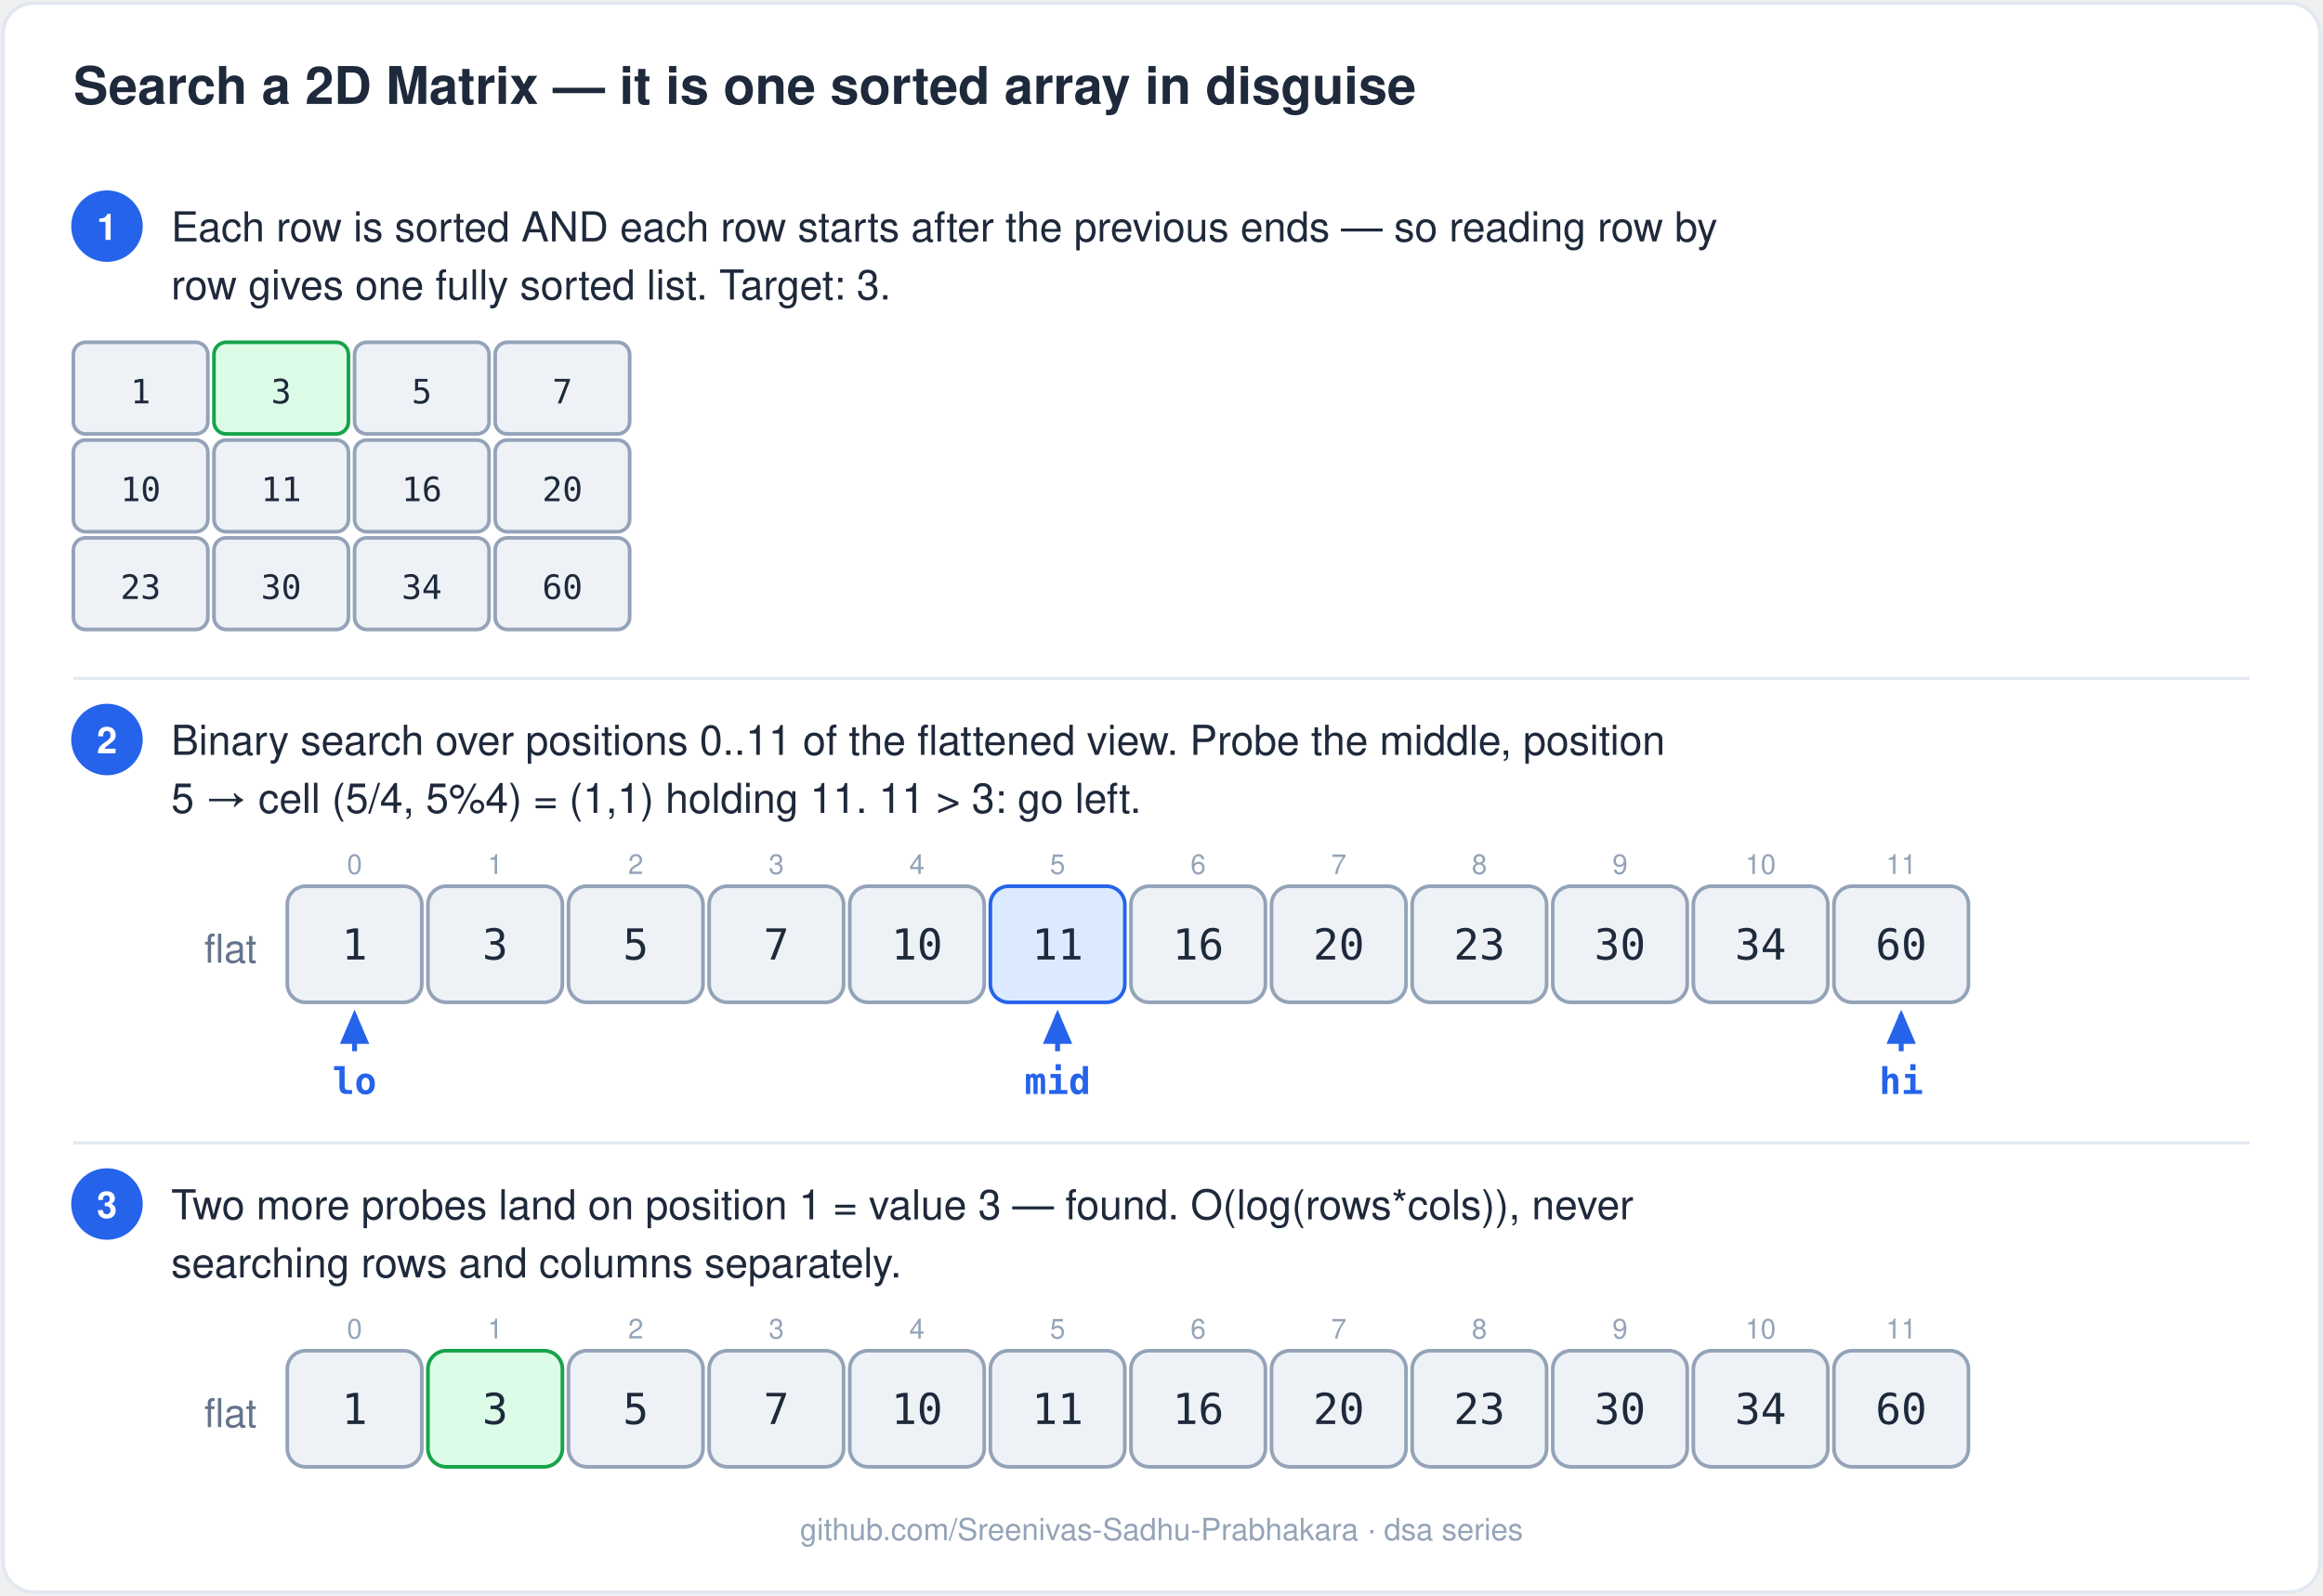
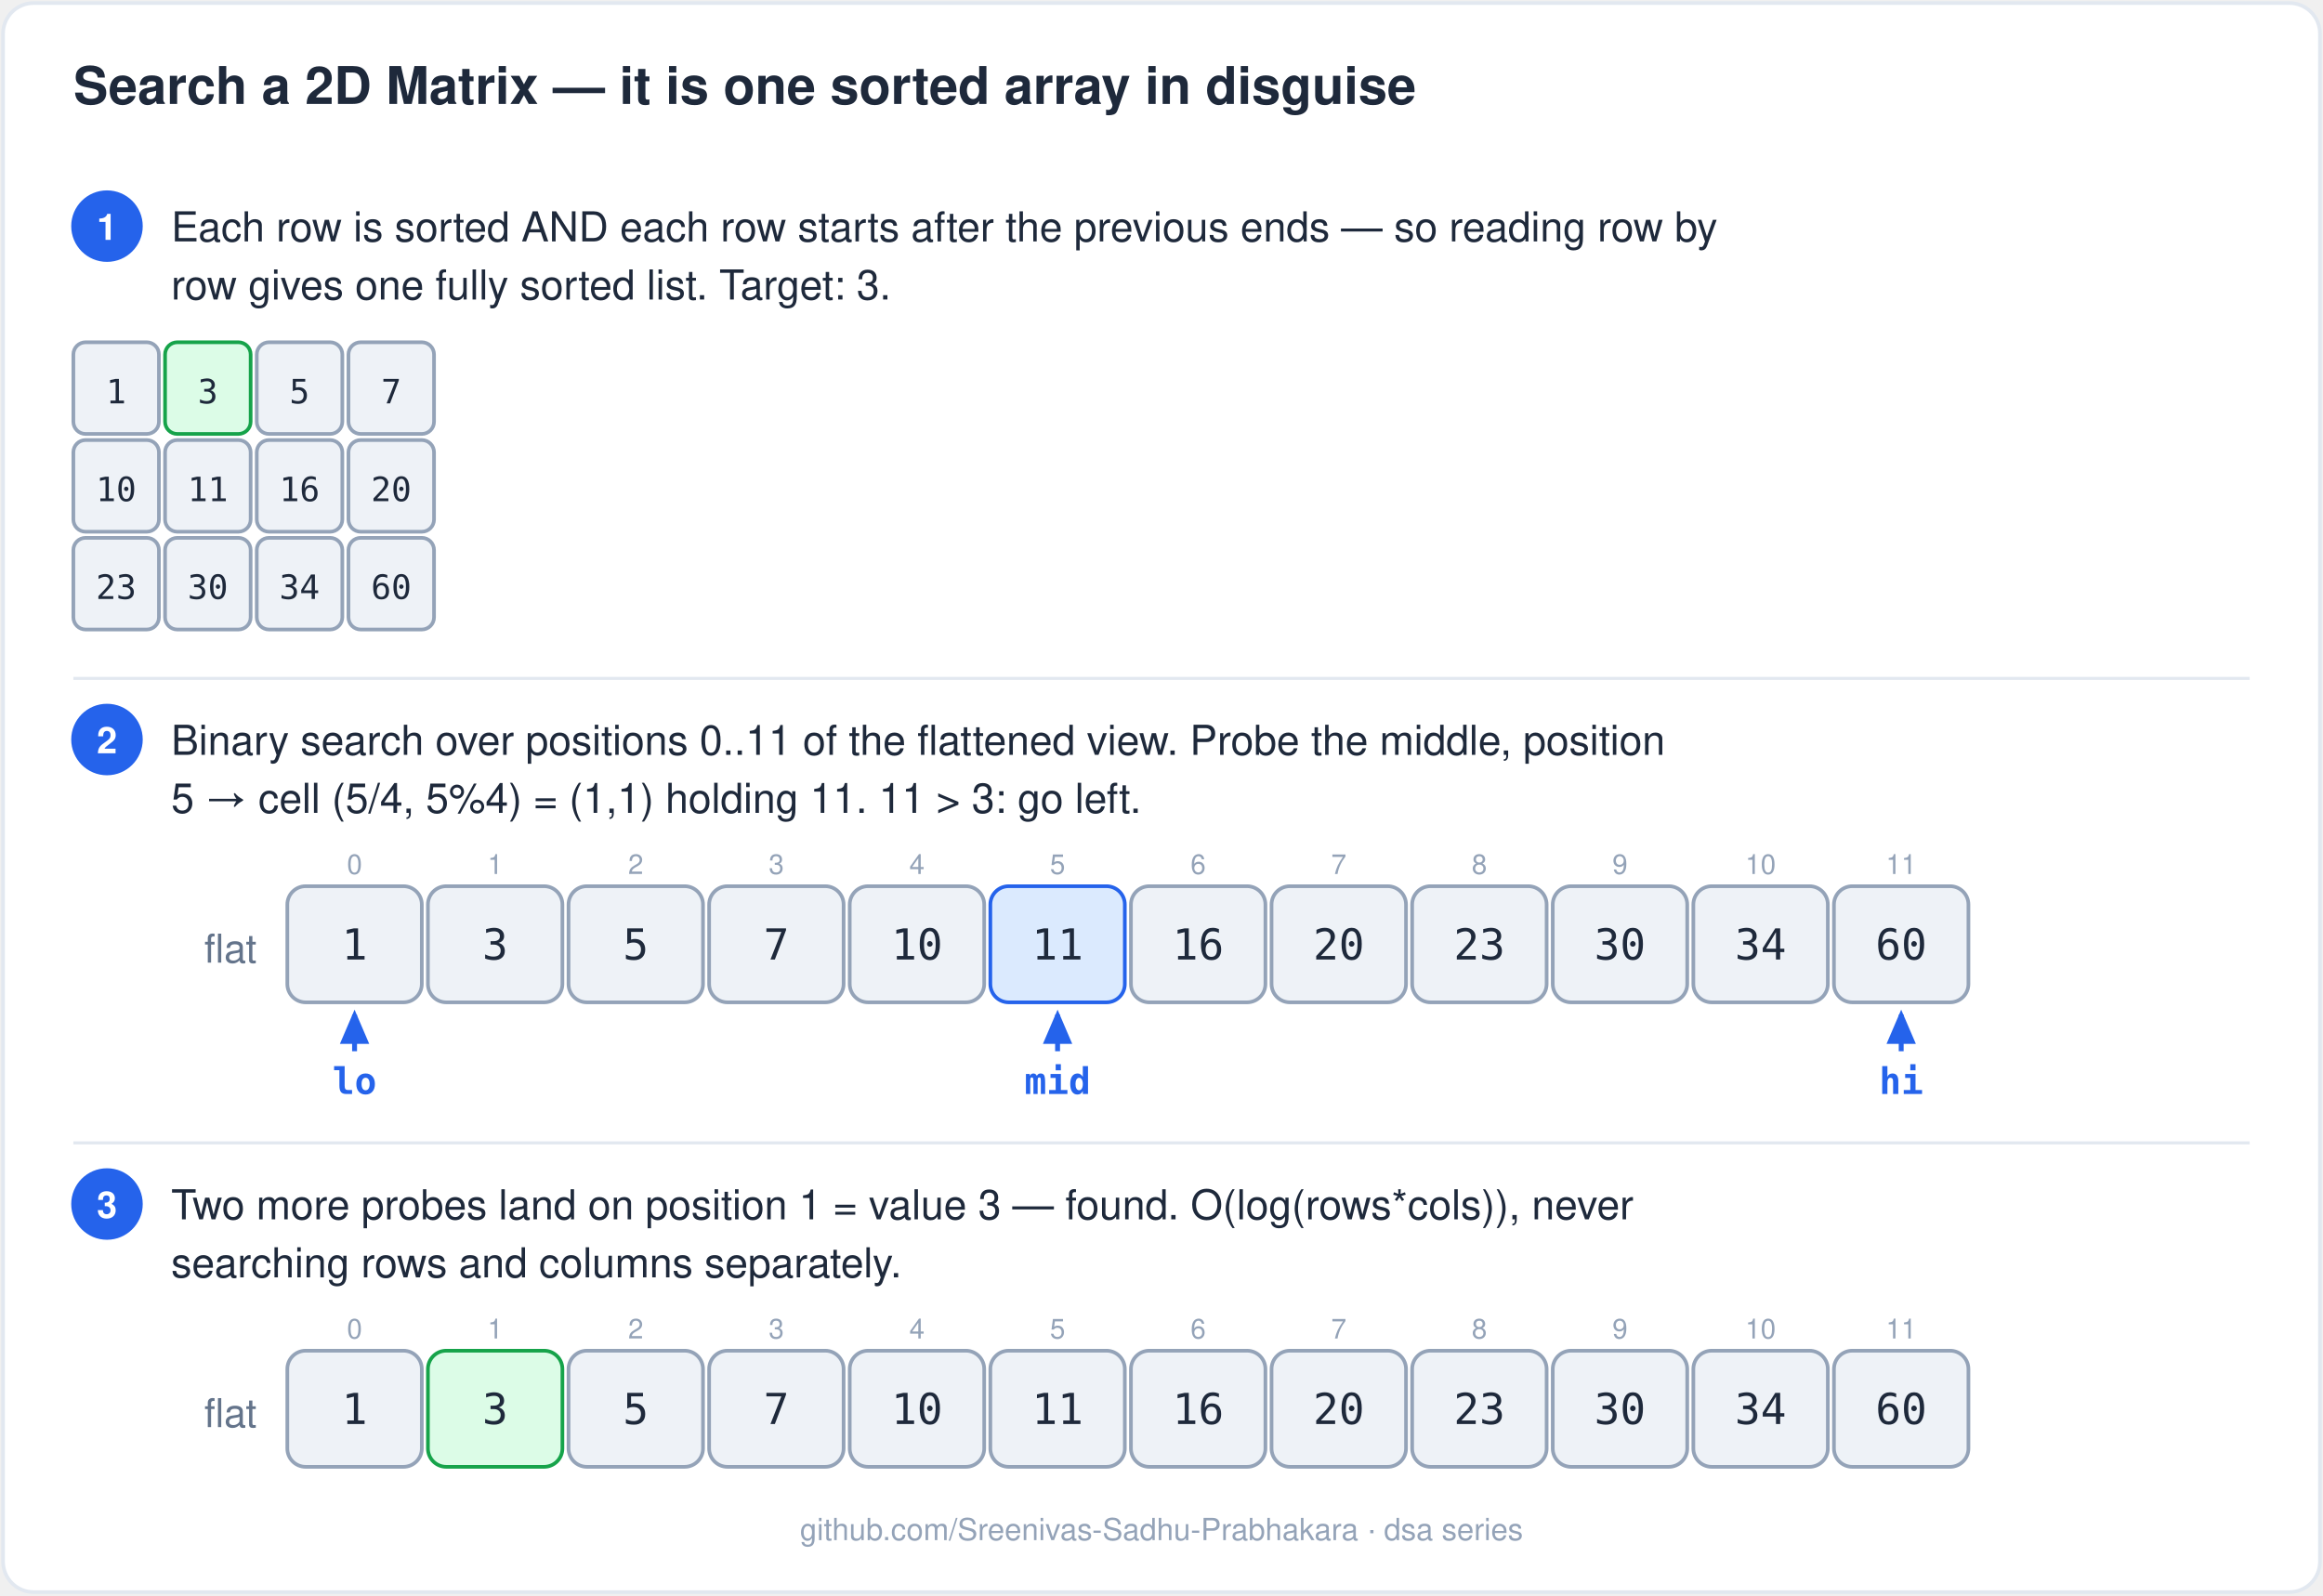
<svg xmlns="http://www.w3.org/2000/svg" width="760" height="522" viewBox="0 0 760 522" role="img" aria-label="Step-by-step visual walkthrough">
  <defs>
    <marker id="arr" markerWidth="8" markerHeight="8" refX="6" refY="3" orient="auto">
      <path d="M0,0 L7,3 L0,6 z" fill="context-stroke" />
    </marker>
  </defs>
  <rect x="1.0" y="1.0" width="758.0" height="520.0" rx="10" fill="#ffffff" stroke="#e2e8f0" stroke-width="1.2" />
  <text x="24.0" y="34.0" font-family="-apple-system,Segoe UI,Helvetica,Arial,sans-serif" font-size="17" fill="#1e293b" text-anchor="start" font-weight="600">Search a 2D Matrix — it is one sorted array in disguise</text>
  <circle cx="35.0" cy="74.0" r="11" fill="#2563eb" stroke="#2563eb" stroke-width="1.4" />
  <text x="35.0" y="78.5" font-family="-apple-system,Segoe UI,Helvetica,Arial,sans-serif" font-size="12" fill="#ffffff" text-anchor="middle" font-weight="600">1</text>
  <text x="56.0" y="79.0" font-family="-apple-system,Segoe UI,Helvetica,Arial,sans-serif" font-size="13.5" fill="#1e293b" text-anchor="start">Each row is sorted AND each row starts after the previous ends — so reading row by</text>
  <text x="56.0" y="98.0" font-family="-apple-system,Segoe UI,Helvetica,Arial,sans-serif" font-size="13.5" fill="#1e293b" text-anchor="start">row gives one fully sorted list. Target: 3.</text>
-   <rect x="24.0" y="112.0" width="44.0" height="30.0" rx="4" fill="#eef2f7" stroke="#94a3b8" stroke-width="1.2" />
-   <text x="46.0" y="132.0" font-family="ui-monospace,Menlo,monospace" font-size="11" fill="#1e293b" text-anchor="middle">1</text>
-   <rect x="70.0" y="112.0" width="44.0" height="30.0" rx="4" fill="#dcfce7" stroke="#16a34a" stroke-width="1.2" />
-   <text x="92.0" y="132.0" font-family="ui-monospace,Menlo,monospace" font-size="11" fill="#1e293b" text-anchor="middle">3</text>
-   <rect x="116.0" y="112.0" width="44.0" height="30.0" rx="4" fill="#eef2f7" stroke="#94a3b8" stroke-width="1.2" />
-   <text x="138.0" y="132.0" font-family="ui-monospace,Menlo,monospace" font-size="11" fill="#1e293b" text-anchor="middle">5</text>
-   <rect x="162.0" y="112.0" width="44.0" height="30.0" rx="4" fill="#eef2f7" stroke="#94a3b8" stroke-width="1.2" />
-   <text x="184.0" y="132.0" font-family="ui-monospace,Menlo,monospace" font-size="11" fill="#1e293b" text-anchor="middle">7</text>
-   <rect x="24.0" y="144.0" width="44.0" height="30.0" rx="4" fill="#eef2f7" stroke="#94a3b8" stroke-width="1.2" />
-   <text x="46.0" y="164.0" font-family="ui-monospace,Menlo,monospace" font-size="11" fill="#1e293b" text-anchor="middle">10</text>
-   <rect x="70.0" y="144.0" width="44.0" height="30.0" rx="4" fill="#eef2f7" stroke="#94a3b8" stroke-width="1.2" />
-   <text x="92.0" y="164.0" font-family="ui-monospace,Menlo,monospace" font-size="11" fill="#1e293b" text-anchor="middle">11</text>
-   <rect x="116.0" y="144.0" width="44.0" height="30.0" rx="4" fill="#eef2f7" stroke="#94a3b8" stroke-width="1.2" />
-   <text x="138.0" y="164.0" font-family="ui-monospace,Menlo,monospace" font-size="11" fill="#1e293b" text-anchor="middle">16</text>
-   <rect x="162.0" y="144.0" width="44.0" height="30.0" rx="4" fill="#eef2f7" stroke="#94a3b8" stroke-width="1.2" />
-   <text x="184.0" y="164.0" font-family="ui-monospace,Menlo,monospace" font-size="11" fill="#1e293b" text-anchor="middle">20</text>
-   <rect x="24.0" y="176.0" width="44.0" height="30.0" rx="4" fill="#eef2f7" stroke="#94a3b8" stroke-width="1.2" />
-   <text x="46.0" y="196.0" font-family="ui-monospace,Menlo,monospace" font-size="11" fill="#1e293b" text-anchor="middle">23</text>
-   <rect x="70.0" y="176.0" width="44.0" height="30.0" rx="4" fill="#eef2f7" stroke="#94a3b8" stroke-width="1.2" />
-   <text x="92.0" y="196.0" font-family="ui-monospace,Menlo,monospace" font-size="11" fill="#1e293b" text-anchor="middle">30</text>
-   <rect x="116.0" y="176.0" width="44.0" height="30.0" rx="4" fill="#eef2f7" stroke="#94a3b8" stroke-width="1.2" />
-   <text x="138.0" y="196.0" font-family="ui-monospace,Menlo,monospace" font-size="11" fill="#1e293b" text-anchor="middle">34</text>
-   <rect x="162.0" y="176.0" width="44.0" height="30.0" rx="4" fill="#eef2f7" stroke="#94a3b8" stroke-width="1.2" />
-   <text x="184.0" y="196.0" font-family="ui-monospace,Menlo,monospace" font-size="11" fill="#1e293b" text-anchor="middle">60</text>
+   <rect x="24.0" y="112.0" width="28.0" height="30.0" rx="4" fill="#eef2f7" stroke="#94a3b8" stroke-width="1.2" />
+   <text x="38.0" y="132.0" font-family="ui-monospace,Menlo,monospace" font-size="11" fill="#1e293b" text-anchor="middle">1</text>
+   <rect x="54.0" y="112.0" width="28.0" height="30.0" rx="4" fill="#dcfce7" stroke="#16a34a" stroke-width="1.2" />
+   <text x="68.0" y="132.0" font-family="ui-monospace,Menlo,monospace" font-size="11" fill="#1e293b" text-anchor="middle">3</text>
+   <rect x="84.0" y="112.0" width="28.0" height="30.0" rx="4" fill="#eef2f7" stroke="#94a3b8" stroke-width="1.2" />
+   <text x="98.0" y="132.0" font-family="ui-monospace,Menlo,monospace" font-size="11" fill="#1e293b" text-anchor="middle">5</text>
+   <rect x="114.0" y="112.0" width="28.0" height="30.0" rx="4" fill="#eef2f7" stroke="#94a3b8" stroke-width="1.2" />
+   <text x="128.0" y="132.0" font-family="ui-monospace,Menlo,monospace" font-size="11" fill="#1e293b" text-anchor="middle">7</text>
+   <rect x="24.0" y="144.0" width="28.0" height="30.0" rx="4" fill="#eef2f7" stroke="#94a3b8" stroke-width="1.2" />
+   <text x="38.0" y="164.0" font-family="ui-monospace,Menlo,monospace" font-size="11" fill="#1e293b" text-anchor="middle">10</text>
+   <rect x="54.0" y="144.0" width="28.0" height="30.0" rx="4" fill="#eef2f7" stroke="#94a3b8" stroke-width="1.2" />
+   <text x="68.0" y="164.0" font-family="ui-monospace,Menlo,monospace" font-size="11" fill="#1e293b" text-anchor="middle">11</text>
+   <rect x="84.0" y="144.0" width="28.0" height="30.0" rx="4" fill="#eef2f7" stroke="#94a3b8" stroke-width="1.2" />
+   <text x="98.0" y="164.0" font-family="ui-monospace,Menlo,monospace" font-size="11" fill="#1e293b" text-anchor="middle">16</text>
+   <rect x="114.0" y="144.0" width="28.0" height="30.0" rx="4" fill="#eef2f7" stroke="#94a3b8" stroke-width="1.2" />
+   <text x="128.0" y="164.0" font-family="ui-monospace,Menlo,monospace" font-size="11" fill="#1e293b" text-anchor="middle">20</text>
+   <rect x="24.0" y="176.0" width="28.0" height="30.0" rx="4" fill="#eef2f7" stroke="#94a3b8" stroke-width="1.2" />
+   <text x="38.0" y="196.0" font-family="ui-monospace,Menlo,monospace" font-size="11" fill="#1e293b" text-anchor="middle">23</text>
+   <rect x="54.0" y="176.0" width="28.0" height="30.0" rx="4" fill="#eef2f7" stroke="#94a3b8" stroke-width="1.2" />
+   <text x="68.0" y="196.0" font-family="ui-monospace,Menlo,monospace" font-size="11" fill="#1e293b" text-anchor="middle">30</text>
+   <rect x="84.0" y="176.0" width="28.0" height="30.0" rx="4" fill="#eef2f7" stroke="#94a3b8" stroke-width="1.2" />
+   <text x="98.0" y="196.0" font-family="ui-monospace,Menlo,monospace" font-size="11" fill="#1e293b" text-anchor="middle">34</text>
+   <rect x="114.0" y="176.0" width="28.0" height="30.0" rx="4" fill="#eef2f7" stroke="#94a3b8" stroke-width="1.2" />
+   <text x="128.0" y="196.0" font-family="ui-monospace,Menlo,monospace" font-size="11" fill="#1e293b" text-anchor="middle">60</text>
  <line x1="24.0" y1="222.0" x2="736.0" y2="222.0" stroke="#e2e8f0" stroke-width="1" />
  <circle cx="35.0" cy="242.0" r="11" fill="#2563eb" stroke="#2563eb" stroke-width="1.4" />
  <text x="35.0" y="246.5" font-family="-apple-system,Segoe UI,Helvetica,Arial,sans-serif" font-size="12" fill="#ffffff" text-anchor="middle" font-weight="600">2</text>
  <text x="56.0" y="247.0" font-family="-apple-system,Segoe UI,Helvetica,Arial,sans-serif" font-size="13.5" fill="#1e293b" text-anchor="start">Binary search over positions 0..11 of the flattened view. Probe the middle, position</text>
  <text x="56.0" y="266.0" font-family="-apple-system,Segoe UI,Helvetica,Arial,sans-serif" font-size="13.5" fill="#1e293b" text-anchor="start">5 → cell (5/4, 5%4) = (1,1) holding 11. 11 &gt; 3: go left.</text>
  <text x="84.0" y="315.0" font-family="-apple-system,Segoe UI,Helvetica,Arial,sans-serif" font-size="13" fill="#64748b" text-anchor="end">flat</text>
  <rect x="94.0" y="290.0" width="44.0" height="38.0" rx="6" fill="#eef2f7" stroke="#94a3b8" stroke-width="1.2" />
  <text x="116.0" y="314.0" font-family="ui-monospace,Menlo,monospace" font-size="14" fill="#1e293b" text-anchor="middle">1</text>
  <text x="116.0" y="286.0" font-family="-apple-system,Segoe UI,Helvetica,Arial,sans-serif" font-size="9" fill="#94a3b8" text-anchor="middle">0</text>
  <rect x="140.0" y="290.0" width="44.0" height="38.0" rx="6" fill="#eef2f7" stroke="#94a3b8" stroke-width="1.2" />
  <text x="162.0" y="314.0" font-family="ui-monospace,Menlo,monospace" font-size="14" fill="#1e293b" text-anchor="middle">3</text>
  <text x="162.0" y="286.0" font-family="-apple-system,Segoe UI,Helvetica,Arial,sans-serif" font-size="9" fill="#94a3b8" text-anchor="middle">1</text>
  <rect x="186.0" y="290.0" width="44.0" height="38.0" rx="6" fill="#eef2f7" stroke="#94a3b8" stroke-width="1.2" />
  <text x="208.0" y="314.0" font-family="ui-monospace,Menlo,monospace" font-size="14" fill="#1e293b" text-anchor="middle">5</text>
  <text x="208.0" y="286.0" font-family="-apple-system,Segoe UI,Helvetica,Arial,sans-serif" font-size="9" fill="#94a3b8" text-anchor="middle">2</text>
  <rect x="232.0" y="290.0" width="44.0" height="38.0" rx="6" fill="#eef2f7" stroke="#94a3b8" stroke-width="1.2" />
  <text x="254.0" y="314.0" font-family="ui-monospace,Menlo,monospace" font-size="14" fill="#1e293b" text-anchor="middle">7</text>
  <text x="254.0" y="286.0" font-family="-apple-system,Segoe UI,Helvetica,Arial,sans-serif" font-size="9" fill="#94a3b8" text-anchor="middle">3</text>
  <rect x="278.0" y="290.0" width="44.0" height="38.0" rx="6" fill="#eef2f7" stroke="#94a3b8" stroke-width="1.2" />
  <text x="300.0" y="314.0" font-family="ui-monospace,Menlo,monospace" font-size="14" fill="#1e293b" text-anchor="middle">10</text>
  <text x="300.0" y="286.0" font-family="-apple-system,Segoe UI,Helvetica,Arial,sans-serif" font-size="9" fill="#94a3b8" text-anchor="middle">4</text>
  <rect x="324.0" y="290.0" width="44.0" height="38.0" rx="6" fill="#dbeafe" stroke="#2563eb" stroke-width="1.2" />
  <text x="346.0" y="314.0" font-family="ui-monospace,Menlo,monospace" font-size="14" fill="#1e293b" text-anchor="middle">11</text>
  <text x="346.0" y="286.0" font-family="-apple-system,Segoe UI,Helvetica,Arial,sans-serif" font-size="9" fill="#94a3b8" text-anchor="middle">5</text>
  <rect x="370.0" y="290.0" width="44.0" height="38.0" rx="6" fill="#eef2f7" stroke="#94a3b8" stroke-width="1.2" />
  <text x="392.0" y="314.0" font-family="ui-monospace,Menlo,monospace" font-size="14" fill="#1e293b" text-anchor="middle">16</text>
  <text x="392.0" y="286.0" font-family="-apple-system,Segoe UI,Helvetica,Arial,sans-serif" font-size="9" fill="#94a3b8" text-anchor="middle">6</text>
  <rect x="416.0" y="290.0" width="44.0" height="38.0" rx="6" fill="#eef2f7" stroke="#94a3b8" stroke-width="1.2" />
  <text x="438.0" y="314.0" font-family="ui-monospace,Menlo,monospace" font-size="14" fill="#1e293b" text-anchor="middle">20</text>
  <text x="438.0" y="286.0" font-family="-apple-system,Segoe UI,Helvetica,Arial,sans-serif" font-size="9" fill="#94a3b8" text-anchor="middle">7</text>
  <rect x="462.0" y="290.0" width="44.0" height="38.0" rx="6" fill="#eef2f7" stroke="#94a3b8" stroke-width="1.2" />
  <text x="484.0" y="314.0" font-family="ui-monospace,Menlo,monospace" font-size="14" fill="#1e293b" text-anchor="middle">23</text>
  <text x="484.0" y="286.0" font-family="-apple-system,Segoe UI,Helvetica,Arial,sans-serif" font-size="9" fill="#94a3b8" text-anchor="middle">8</text>
  <rect x="508.0" y="290.0" width="44.0" height="38.0" rx="6" fill="#eef2f7" stroke="#94a3b8" stroke-width="1.2" />
  <text x="530.0" y="314.0" font-family="ui-monospace,Menlo,monospace" font-size="14" fill="#1e293b" text-anchor="middle">30</text>
  <text x="530.0" y="286.0" font-family="-apple-system,Segoe UI,Helvetica,Arial,sans-serif" font-size="9" fill="#94a3b8" text-anchor="middle">9</text>
  <rect x="554.0" y="290.0" width="44.0" height="38.0" rx="6" fill="#eef2f7" stroke="#94a3b8" stroke-width="1.2" />
  <text x="576.0" y="314.0" font-family="ui-monospace,Menlo,monospace" font-size="14" fill="#1e293b" text-anchor="middle">34</text>
  <text x="576.0" y="286.0" font-family="-apple-system,Segoe UI,Helvetica,Arial,sans-serif" font-size="9" fill="#94a3b8" text-anchor="middle">10</text>
  <rect x="600.0" y="290.0" width="44.0" height="38.0" rx="6" fill="#eef2f7" stroke="#94a3b8" stroke-width="1.2" />
  <text x="622.0" y="314.0" font-family="ui-monospace,Menlo,monospace" font-size="14" fill="#1e293b" text-anchor="middle">60</text>
  <text x="622.0" y="286.0" font-family="-apple-system,Segoe UI,Helvetica,Arial,sans-serif" font-size="9" fill="#94a3b8" text-anchor="middle">11</text>
  <line x1="116.0" y1="344.0" x2="116.0" y2="332.0" stroke="#2563eb" stroke-width="1.6" marker-end="url(#arr)" />
  <text x="116.0" y="358.0" font-family="ui-monospace,Menlo,monospace" font-size="12" fill="#2563eb" text-anchor="middle" font-weight="600">lo</text>
  <line x1="346.0" y1="344.0" x2="346.0" y2="332.0" stroke="#2563eb" stroke-width="1.6" marker-end="url(#arr)" />
  <text x="346.0" y="358.0" font-family="ui-monospace,Menlo,monospace" font-size="12" fill="#2563eb" text-anchor="middle" font-weight="600">mid</text>
  <line x1="622.0" y1="344.0" x2="622.0" y2="332.0" stroke="#2563eb" stroke-width="1.6" marker-end="url(#arr)" />
  <text x="622.0" y="358.0" font-family="ui-monospace,Menlo,monospace" font-size="12" fill="#2563eb" text-anchor="middle" font-weight="600">hi</text>
  <line x1="24.0" y1="374.0" x2="736.0" y2="374.0" stroke="#e2e8f0" stroke-width="1" />
  <circle cx="35.0" cy="394.0" r="11" fill="#2563eb" stroke="#2563eb" stroke-width="1.4" />
  <text x="35.0" y="398.5" font-family="-apple-system,Segoe UI,Helvetica,Arial,sans-serif" font-size="12" fill="#ffffff" text-anchor="middle" font-weight="600">3</text>
  <text x="56.0" y="399.0" font-family="-apple-system,Segoe UI,Helvetica,Arial,sans-serif" font-size="13.5" fill="#1e293b" text-anchor="start">Two more probes land on position 1 = value 3 — found. O(log(rows*cols)), never</text>
  <text x="56.0" y="418.0" font-family="-apple-system,Segoe UI,Helvetica,Arial,sans-serif" font-size="13.5" fill="#1e293b" text-anchor="start">searching rows and columns separately.</text>
  <text x="84.0" y="467.0" font-family="-apple-system,Segoe UI,Helvetica,Arial,sans-serif" font-size="13" fill="#64748b" text-anchor="end">flat</text>
  <rect x="94.0" y="442.0" width="44.0" height="38.0" rx="6" fill="#eef2f7" stroke="#94a3b8" stroke-width="1.2" />
  <text x="116.0" y="466.0" font-family="ui-monospace,Menlo,monospace" font-size="14" fill="#1e293b" text-anchor="middle">1</text>
  <text x="116.0" y="438.0" font-family="-apple-system,Segoe UI,Helvetica,Arial,sans-serif" font-size="9" fill="#94a3b8" text-anchor="middle">0</text>
  <rect x="140.0" y="442.0" width="44.0" height="38.0" rx="6" fill="#dcfce7" stroke="#16a34a" stroke-width="1.2" />
  <text x="162.0" y="466.0" font-family="ui-monospace,Menlo,monospace" font-size="14" fill="#1e293b" text-anchor="middle">3</text>
  <text x="162.0" y="438.0" font-family="-apple-system,Segoe UI,Helvetica,Arial,sans-serif" font-size="9" fill="#94a3b8" text-anchor="middle">1</text>
  <rect x="186.0" y="442.0" width="44.0" height="38.0" rx="6" fill="#eef2f7" stroke="#94a3b8" stroke-width="1.2" />
  <text x="208.0" y="466.0" font-family="ui-monospace,Menlo,monospace" font-size="14" fill="#1e293b" text-anchor="middle">5</text>
  <text x="208.0" y="438.0" font-family="-apple-system,Segoe UI,Helvetica,Arial,sans-serif" font-size="9" fill="#94a3b8" text-anchor="middle">2</text>
  <rect x="232.0" y="442.0" width="44.0" height="38.0" rx="6" fill="#eef2f7" stroke="#94a3b8" stroke-width="1.2" />
  <text x="254.0" y="466.0" font-family="ui-monospace,Menlo,monospace" font-size="14" fill="#1e293b" text-anchor="middle">7</text>
  <text x="254.0" y="438.0" font-family="-apple-system,Segoe UI,Helvetica,Arial,sans-serif" font-size="9" fill="#94a3b8" text-anchor="middle">3</text>
  <rect x="278.0" y="442.0" width="44.0" height="38.0" rx="6" fill="#eef2f7" stroke="#94a3b8" stroke-width="1.2" />
  <text x="300.0" y="466.0" font-family="ui-monospace,Menlo,monospace" font-size="14" fill="#1e293b" text-anchor="middle">10</text>
  <text x="300.0" y="438.0" font-family="-apple-system,Segoe UI,Helvetica,Arial,sans-serif" font-size="9" fill="#94a3b8" text-anchor="middle">4</text>
  <rect x="324.0" y="442.0" width="44.0" height="38.0" rx="6" fill="#eef2f7" stroke="#94a3b8" stroke-width="1.2" />
  <text x="346.0" y="466.0" font-family="ui-monospace,Menlo,monospace" font-size="14" fill="#1e293b" text-anchor="middle">11</text>
  <text x="346.0" y="438.0" font-family="-apple-system,Segoe UI,Helvetica,Arial,sans-serif" font-size="9" fill="#94a3b8" text-anchor="middle">5</text>
  <rect x="370.0" y="442.0" width="44.0" height="38.0" rx="6" fill="#eef2f7" stroke="#94a3b8" stroke-width="1.2" />
  <text x="392.0" y="466.0" font-family="ui-monospace,Menlo,monospace" font-size="14" fill="#1e293b" text-anchor="middle">16</text>
  <text x="392.0" y="438.0" font-family="-apple-system,Segoe UI,Helvetica,Arial,sans-serif" font-size="9" fill="#94a3b8" text-anchor="middle">6</text>
  <rect x="416.0" y="442.0" width="44.0" height="38.0" rx="6" fill="#eef2f7" stroke="#94a3b8" stroke-width="1.2" />
  <text x="438.0" y="466.0" font-family="ui-monospace,Menlo,monospace" font-size="14" fill="#1e293b" text-anchor="middle">20</text>
  <text x="438.0" y="438.0" font-family="-apple-system,Segoe UI,Helvetica,Arial,sans-serif" font-size="9" fill="#94a3b8" text-anchor="middle">7</text>
  <rect x="462.0" y="442.0" width="44.0" height="38.0" rx="6" fill="#eef2f7" stroke="#94a3b8" stroke-width="1.2" />
  <text x="484.0" y="466.0" font-family="ui-monospace,Menlo,monospace" font-size="14" fill="#1e293b" text-anchor="middle">23</text>
  <text x="484.0" y="438.0" font-family="-apple-system,Segoe UI,Helvetica,Arial,sans-serif" font-size="9" fill="#94a3b8" text-anchor="middle">8</text>
  <rect x="508.0" y="442.0" width="44.0" height="38.0" rx="6" fill="#eef2f7" stroke="#94a3b8" stroke-width="1.2" />
  <text x="530.0" y="466.0" font-family="ui-monospace,Menlo,monospace" font-size="14" fill="#1e293b" text-anchor="middle">30</text>
  <text x="530.0" y="438.0" font-family="-apple-system,Segoe UI,Helvetica,Arial,sans-serif" font-size="9" fill="#94a3b8" text-anchor="middle">9</text>
  <rect x="554.0" y="442.0" width="44.0" height="38.0" rx="6" fill="#eef2f7" stroke="#94a3b8" stroke-width="1.2" />
  <text x="576.0" y="466.0" font-family="ui-monospace,Menlo,monospace" font-size="14" fill="#1e293b" text-anchor="middle">34</text>
  <text x="576.0" y="438.0" font-family="-apple-system,Segoe UI,Helvetica,Arial,sans-serif" font-size="9" fill="#94a3b8" text-anchor="middle">10</text>
  <rect x="600.0" y="442.0" width="44.0" height="38.0" rx="6" fill="#eef2f7" stroke="#94a3b8" stroke-width="1.2" />
  <text x="622.0" y="466.0" font-family="ui-monospace,Menlo,monospace" font-size="14" fill="#1e293b" text-anchor="middle">60</text>
  <text x="622.0" y="438.0" font-family="-apple-system,Segoe UI,Helvetica,Arial,sans-serif" font-size="9" fill="#94a3b8" text-anchor="middle">11</text>
  <text x="380.0" y="504.0" font-family="-apple-system,Segoe UI,Helvetica,Arial,sans-serif" font-size="10" fill="#94a3b8" text-anchor="middle">github.com/Sreenivas-Sadhu-Prabhakara · dsa series</text>
</svg>
